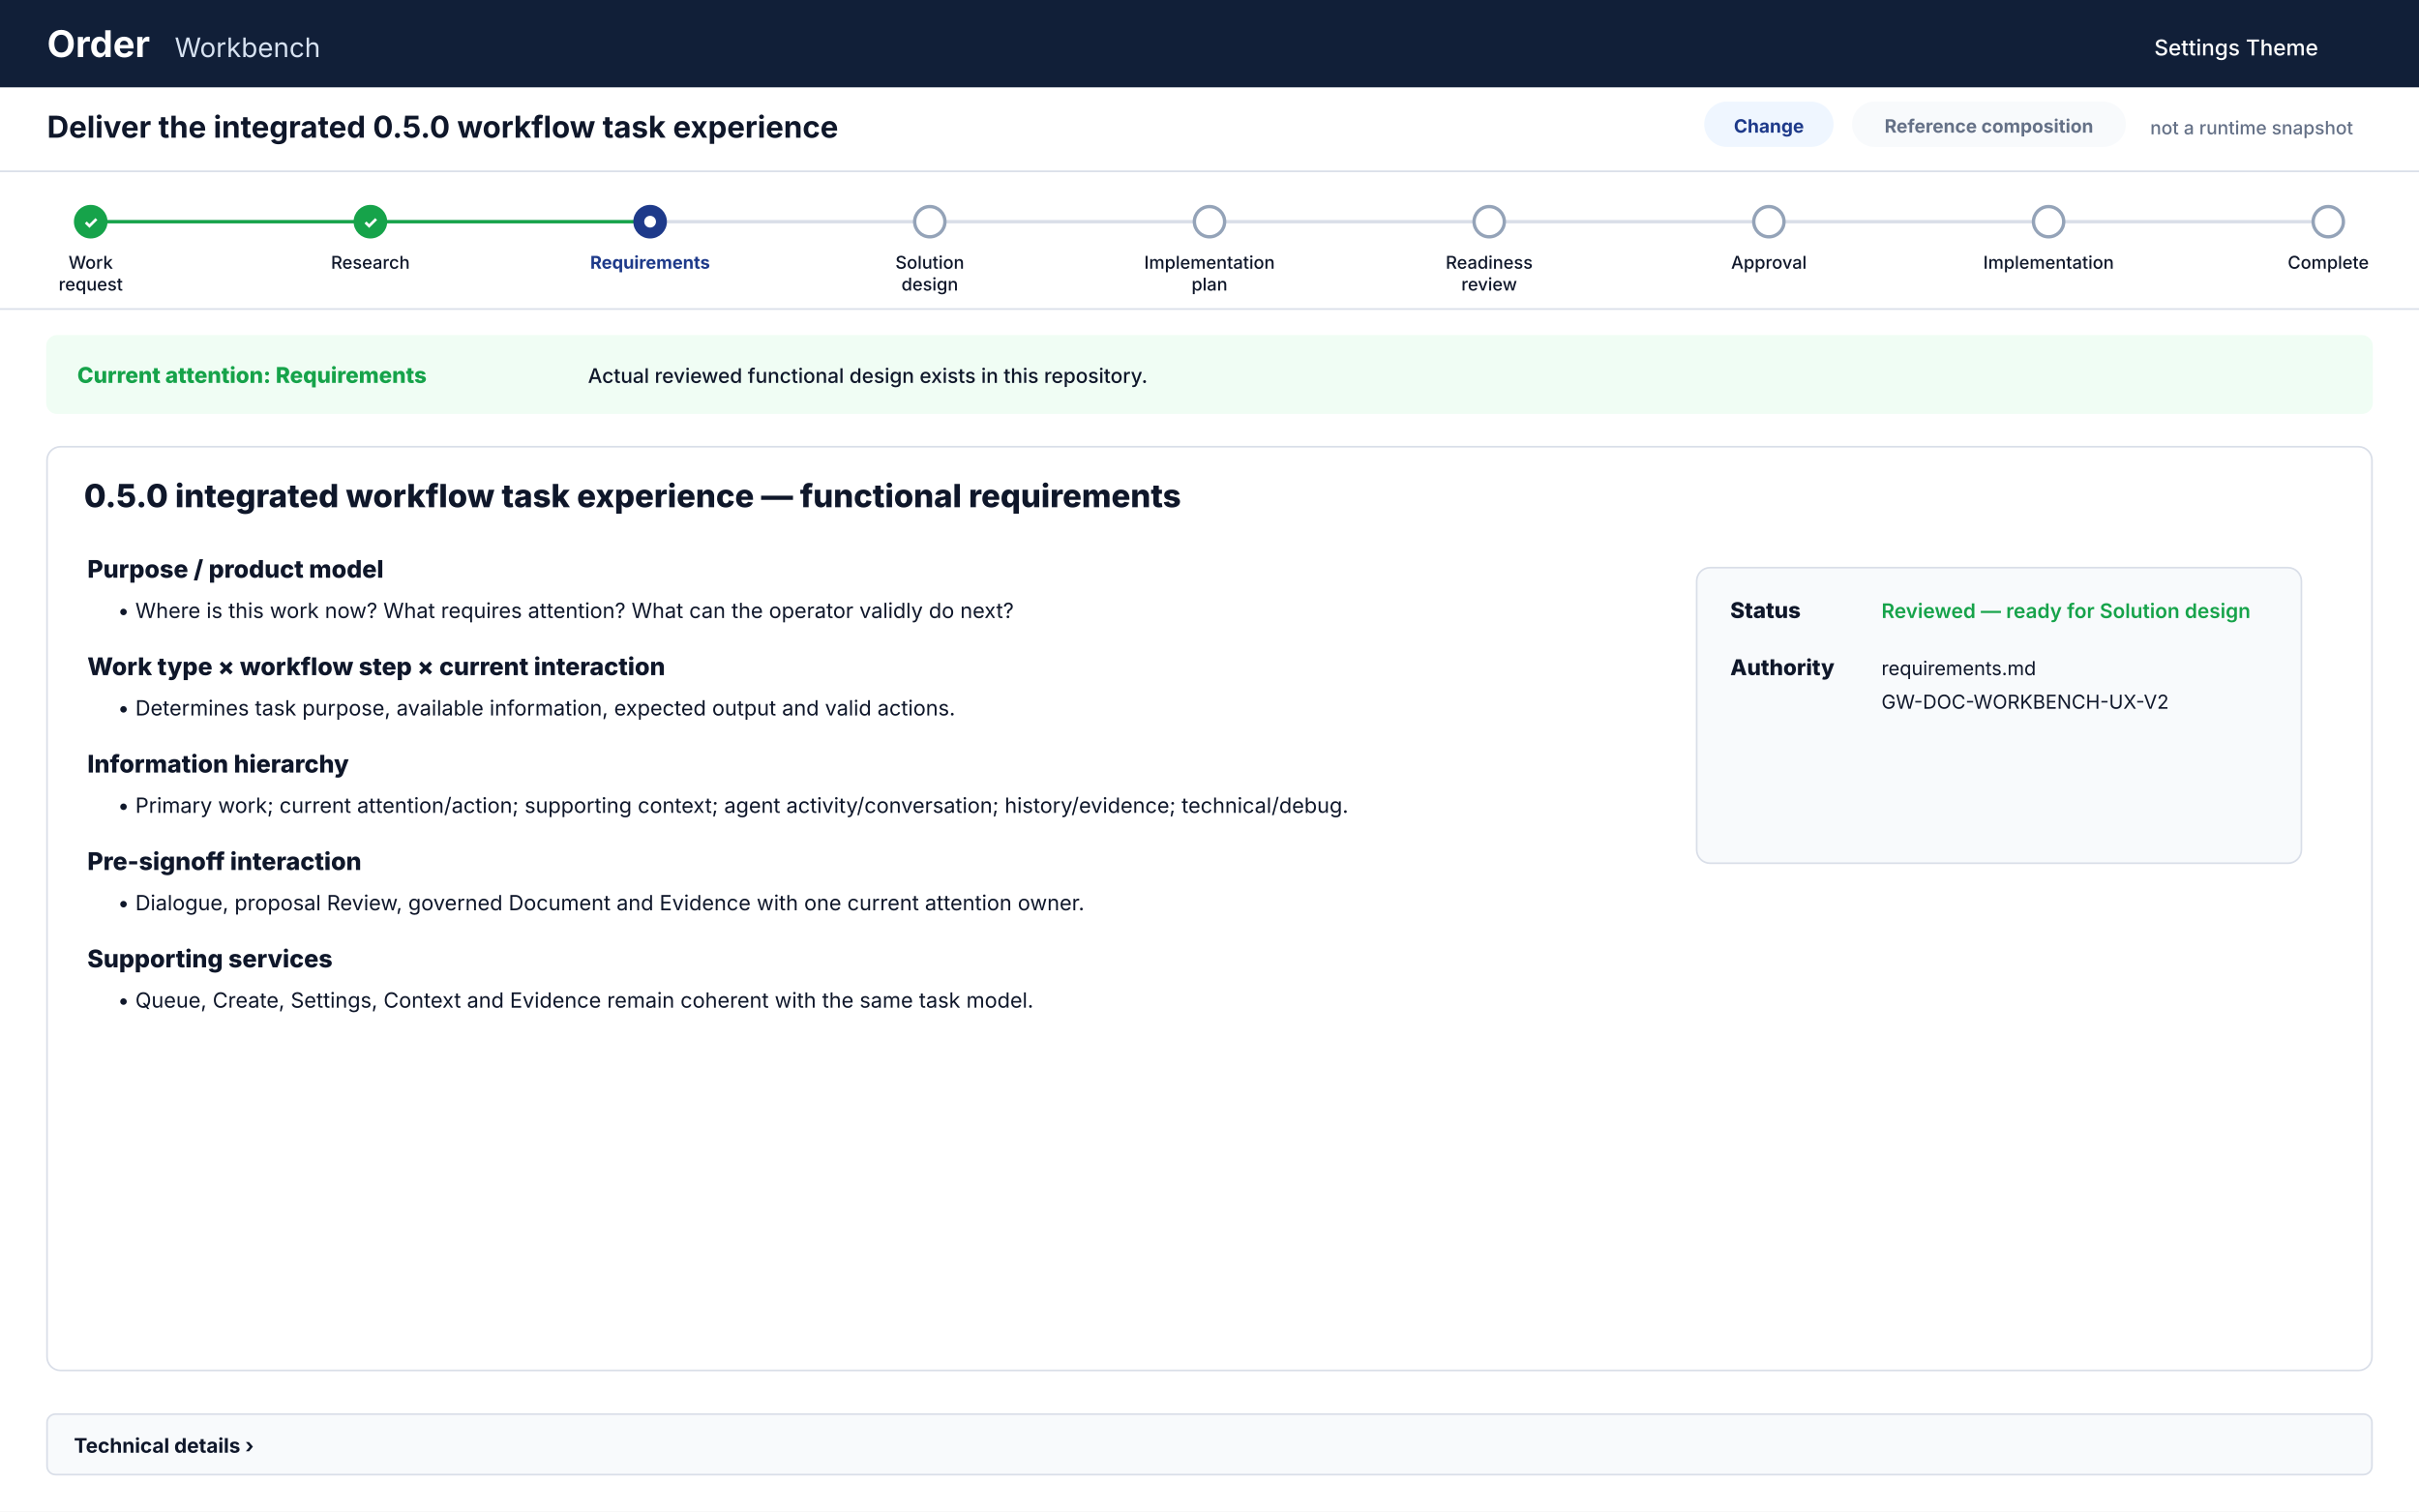
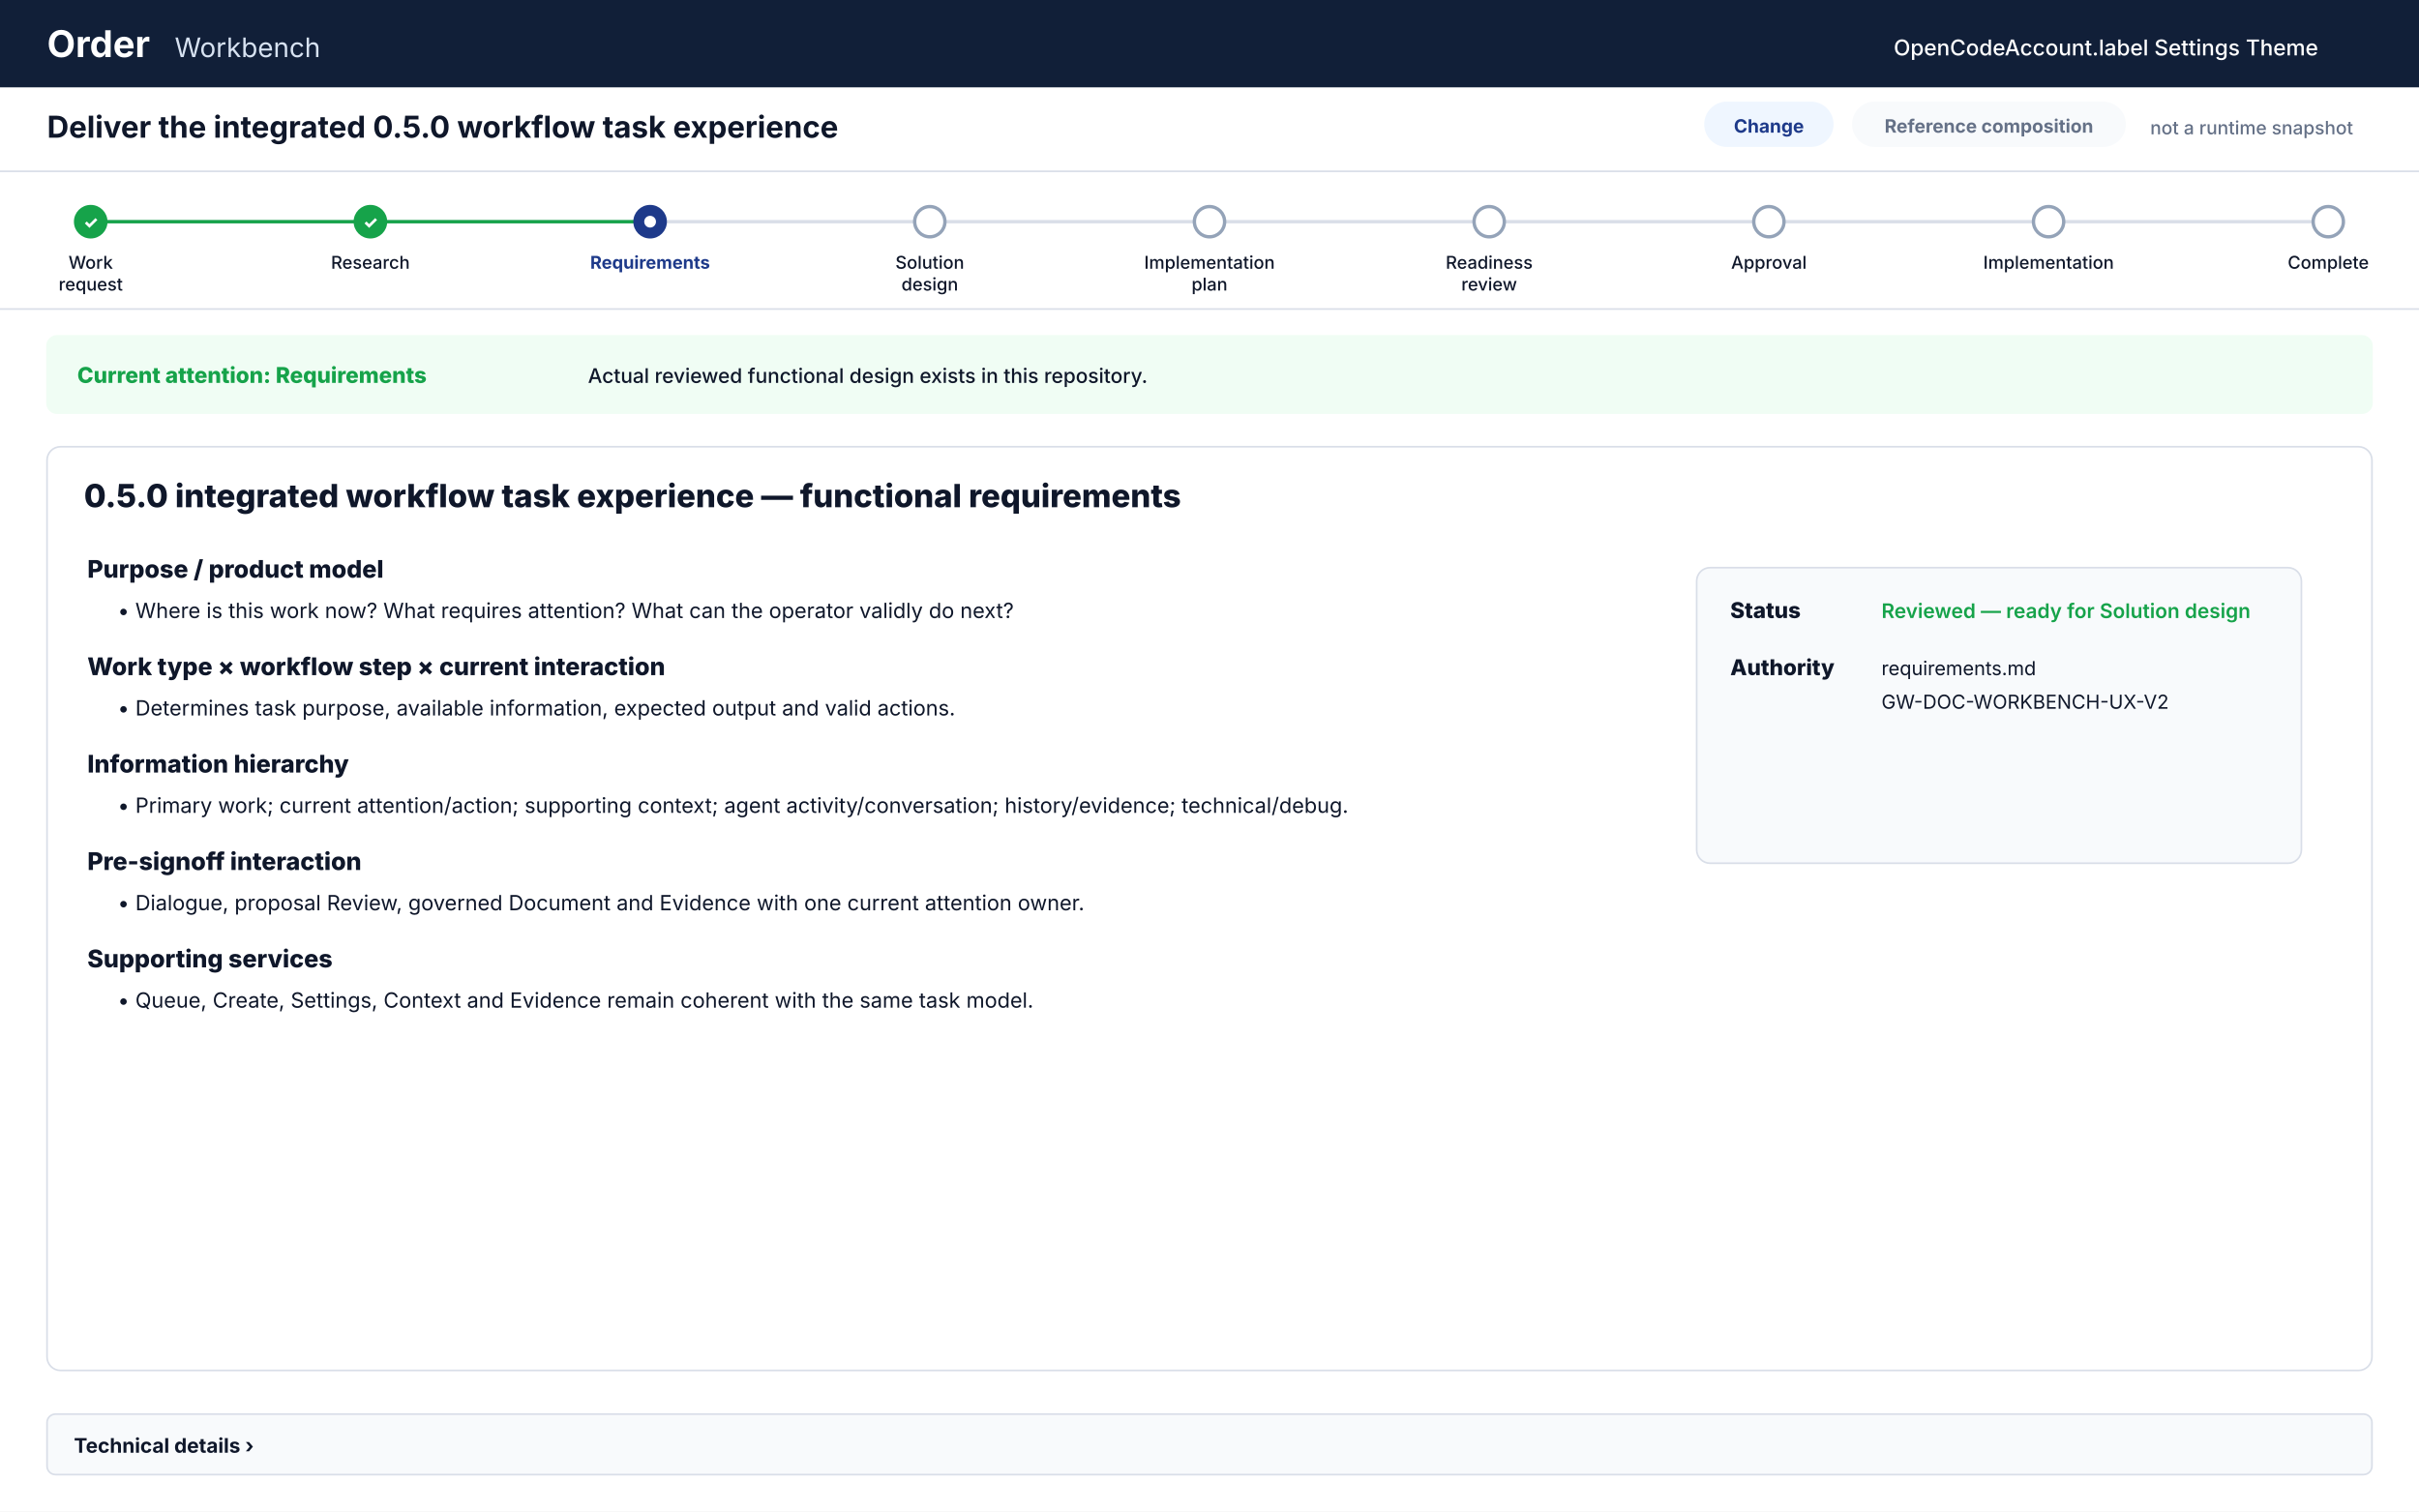
<svg xmlns="http://www.w3.org/2000/svg" width="1440" height="900" viewBox="0 0 1440 900">
  <rect width="1440" height="900" fill="#FFFFFF" />
  <rect width="1440" height="52" fill="#111F38" />
  <text x="28" y="34" font-family="ui-sans-serif,system-ui,-apple-system,Segoe UI,sans-serif" font-size="22" font-weight="700" fill="#fff" text-anchor="start">Order</text>
  <text x="104" y="34" font-family="ui-sans-serif,system-ui,-apple-system,Segoe UI,sans-serif" font-size="16" font-weight="400" fill="#D7E2F1" text-anchor="start">Workbench</text>
-   <text x="1380" y="33" font-family="ui-sans-serif,system-ui,-apple-system,Segoe UI,sans-serif" font-size="13" font-weight="500" fill="#fff" text-anchor="end">Settings   Theme</text>
+   <text x="1380" y="33" font-family="ui-sans-serif,system-ui,-apple-system,Segoe UI,sans-serif" font-size="13" font-weight="500" fill="#fff" text-anchor="end">OpenCodeAccount.label   Settings   Theme</text>
  <line x1="0" y1="102" x2="1440" y2="102" stroke="#D9DEE8" stroke-width="1" />
  <text x="28" y="82" font-family="ui-sans-serif,system-ui,-apple-system,Segoe UI,sans-serif" font-size="18" font-weight="700" fill="#0F172A" text-anchor="start">Deliver the integrated 0.5.0 workflow task experience</text>
  <rect x="1015" y="61" width="76" height="26" rx="13" fill="#EFF6FF" stroke="#EFF6FF" />
  <text x="1053" y="79" font-family="ui-sans-serif,system-ui,-apple-system,Segoe UI,sans-serif" font-size="11" font-weight="700" fill="#1E3A8A" text-anchor="middle">Change</text>
  <rect x="1103" y="61" width="162" height="26" rx="13" fill="#F8FAFC" stroke="#F8FAFC" />
  <text x="1184" y="79" font-family="ui-sans-serif,system-ui,-apple-system,Segoe UI,sans-serif" font-size="11" font-weight="700" fill="#657187" text-anchor="middle">Reference composition</text>
  <text x="1280" y="80" font-family="ui-sans-serif,system-ui,-apple-system,Segoe UI,sans-serif" font-size="11" font-weight="500" fill="#657187" text-anchor="start">not a runtime snapshot</text>
  <line x1="54" y1="132" x2="1386" y2="132" stroke="#D9DEE8" stroke-width="2" />
  <line x1="54" y1="132" x2="387" y2="132" stroke="#16A34A" stroke-width="2" />
  <circle cx="54" cy="132" r="9" fill="#16A34A" stroke="#16A34A" stroke-width="2" />
  <text x="54" y="136" font-family="ui-sans-serif,system-ui,-apple-system,Segoe UI,sans-serif" font-size="10" font-weight="800" fill="#fff" text-anchor="middle">✓</text>
  <text x="54" y="160" font-family="ui-sans-serif,system-ui,-apple-system,Segoe UI,sans-serif" font-size="10.5" font-weight="500" fill="#0F172A" text-anchor="middle">Work</text>
  <text x="54" y="173" font-family="ui-sans-serif,system-ui,-apple-system,Segoe UI,sans-serif" font-size="10.5" font-weight="500" fill="#0F172A" text-anchor="middle">request</text>
  <circle cx="220.5" cy="132" r="9" fill="#16A34A" stroke="#16A34A" stroke-width="2" />
  <text x="220.5" y="136" font-family="ui-sans-serif,system-ui,-apple-system,Segoe UI,sans-serif" font-size="10" font-weight="800" fill="#fff" text-anchor="middle">✓</text>
  <text x="220.5" y="160" font-family="ui-sans-serif,system-ui,-apple-system,Segoe UI,sans-serif" font-size="10.5" font-weight="500" fill="#0F172A" text-anchor="middle">Research</text>
  <circle cx="387" cy="132" r="9" fill="#1E3A8A" stroke="#1E3A8A" stroke-width="2" />
  <circle cx="387" cy="132" r="3.5" fill="#fff" />
  <text x="387" y="160" font-family="ui-sans-serif,system-ui,-apple-system,Segoe UI,sans-serif" font-size="10.5" font-weight="700" fill="#1E3A8A" text-anchor="middle">Requirements</text>
  <circle cx="553.5" cy="132" r="9" fill="#FFFFFF" stroke="#94A3B8" stroke-width="2" />
  <text x="553.5" y="160" font-family="ui-sans-serif,system-ui,-apple-system,Segoe UI,sans-serif" font-size="10.5" font-weight="500" fill="#0F172A" text-anchor="middle">Solution</text>
  <text x="553.5" y="173" font-family="ui-sans-serif,system-ui,-apple-system,Segoe UI,sans-serif" font-size="10.5" font-weight="500" fill="#0F172A" text-anchor="middle">design</text>
  <circle cx="720" cy="132" r="9" fill="#FFFFFF" stroke="#94A3B8" stroke-width="2" />
  <text x="720" y="160" font-family="ui-sans-serif,system-ui,-apple-system,Segoe UI,sans-serif" font-size="10.5" font-weight="500" fill="#0F172A" text-anchor="middle">Implementation</text>
  <text x="720" y="173" font-family="ui-sans-serif,system-ui,-apple-system,Segoe UI,sans-serif" font-size="10.5" font-weight="500" fill="#0F172A" text-anchor="middle">plan</text>
  <circle cx="886.5" cy="132" r="9" fill="#FFFFFF" stroke="#94A3B8" stroke-width="2" />
  <text x="886.5" y="160" font-family="ui-sans-serif,system-ui,-apple-system,Segoe UI,sans-serif" font-size="10.5" font-weight="500" fill="#0F172A" text-anchor="middle">Readiness</text>
  <text x="886.5" y="173" font-family="ui-sans-serif,system-ui,-apple-system,Segoe UI,sans-serif" font-size="10.5" font-weight="500" fill="#0F172A" text-anchor="middle">review</text>
  <circle cx="1053" cy="132" r="9" fill="#FFFFFF" stroke="#94A3B8" stroke-width="2" />
  <text x="1053" y="160" font-family="ui-sans-serif,system-ui,-apple-system,Segoe UI,sans-serif" font-size="10.5" font-weight="500" fill="#0F172A" text-anchor="middle">Approval</text>
  <circle cx="1219.5" cy="132" r="9" fill="#FFFFFF" stroke="#94A3B8" stroke-width="2" />
  <text x="1219.5" y="160" font-family="ui-sans-serif,system-ui,-apple-system,Segoe UI,sans-serif" font-size="10.5" font-weight="500" fill="#0F172A" text-anchor="middle">Implementation</text>
  <circle cx="1386" cy="132" r="9" fill="#FFFFFF" stroke="#94A3B8" stroke-width="2" />
  <text x="1386" y="160" font-family="ui-sans-serif,system-ui,-apple-system,Segoe UI,sans-serif" font-size="10.5" font-weight="500" fill="#0F172A" text-anchor="middle">Complete</text>
  <line x1="0" y1="184" x2="1440" y2="184" stroke="#D9DEE8" stroke-width="1" />
  <rect x="28" y="200" width="1384" height="46" rx="6" fill="#F0FDF4" stroke="#F0FDF4" />
  <text x="46" y="228" font-family="ui-sans-serif,system-ui,-apple-system,Segoe UI,sans-serif" font-size="13" font-weight="800" fill="#16A34A" text-anchor="start">Current attention: Requirements</text>
  <text x="350" y="228" font-family="ui-sans-serif,system-ui,-apple-system,Segoe UI,sans-serif" font-size="12" font-weight="500" fill="#0F172A" text-anchor="start">Actual reviewed functional design exists in this repository.</text>
  <rect x="28" y="266" width="1384" height="550" rx="8" fill="#FFFFFF" stroke="#D9DEE8" />
  <text x="50" y="302" font-family="ui-sans-serif,system-ui,-apple-system,Segoe UI,sans-serif" font-size="19" font-weight="800" fill="#0F172A" text-anchor="start">0.5.0 integrated workflow task experience — functional requirements</text>
  <text x="52" y="344" font-family="ui-sans-serif,system-ui,-apple-system,Segoe UI,sans-serif" font-size="14.5" font-weight="800" fill="#0F172A" text-anchor="start">Purpose / product model</text>
  <text x="70" y="368" font-family="ui-sans-serif,system-ui,-apple-system,Segoe UI,sans-serif" font-size="12.5" font-weight="400" fill="#0F172A" text-anchor="start">• Where is this work now? What requires attention? What can the operator validly do next?</text>
  <text x="52" y="402" font-family="ui-sans-serif,system-ui,-apple-system,Segoe UI,sans-serif" font-size="14.5" font-weight="800" fill="#0F172A" text-anchor="start">Work type × workflow step × current interaction</text>
  <text x="70" y="426" font-family="ui-sans-serif,system-ui,-apple-system,Segoe UI,sans-serif" font-size="12.5" font-weight="400" fill="#0F172A" text-anchor="start">• Determines task purpose, available information, expected output and valid actions.</text>
  <text x="52" y="460" font-family="ui-sans-serif,system-ui,-apple-system,Segoe UI,sans-serif" font-size="14.5" font-weight="800" fill="#0F172A" text-anchor="start">Information hierarchy</text>
  <text x="70" y="484" font-family="ui-sans-serif,system-ui,-apple-system,Segoe UI,sans-serif" font-size="12.5" font-weight="400" fill="#0F172A" text-anchor="start">• Primary work; current attention/action; supporting context; agent activity/conversation; history/evidence; technical/debug.</text>
  <text x="52" y="518" font-family="ui-sans-serif,system-ui,-apple-system,Segoe UI,sans-serif" font-size="14.5" font-weight="800" fill="#0F172A" text-anchor="start">Pre-signoff interaction</text>
  <text x="70" y="542" font-family="ui-sans-serif,system-ui,-apple-system,Segoe UI,sans-serif" font-size="12.5" font-weight="400" fill="#0F172A" text-anchor="start">• Dialogue, proposal Review, governed Document and Evidence with one current attention owner.</text>
  <text x="52" y="576" font-family="ui-sans-serif,system-ui,-apple-system,Segoe UI,sans-serif" font-size="14.5" font-weight="800" fill="#0F172A" text-anchor="start">Supporting services</text>
  <text x="70" y="600" font-family="ui-sans-serif,system-ui,-apple-system,Segoe UI,sans-serif" font-size="12.5" font-weight="400" fill="#0F172A" text-anchor="start">• Queue, Create, Settings, Context and Evidence remain coherent with the same task model.</text>
  <rect x="1010" y="338" width="360" height="176" rx="8" fill="#F8FAFC" stroke="#D9DEE8" />
  <text x="1030" y="368" font-family="ui-sans-serif,system-ui,-apple-system,Segoe UI,sans-serif" font-size="13" font-weight="800" fill="#0F172A" text-anchor="start">Status</text>
  <text x="1120" y="368" font-family="ui-sans-serif,system-ui,-apple-system,Segoe UI,sans-serif" font-size="12" font-weight="600" fill="#16A34A" text-anchor="start">Reviewed — ready for Solution design</text>
  <text x="1030" y="402" font-family="ui-sans-serif,system-ui,-apple-system,Segoe UI,sans-serif" font-size="13" font-weight="800" fill="#0F172A" text-anchor="start">Authority</text>
  <text x="1120" y="402" font-family="ui-sans-serif,system-ui,-apple-system,Segoe UI,sans-serif" font-size="11.5" font-weight="400" fill="#0F172A" text-anchor="start">requirements.md</text>
  <text x="1120" y="422" font-family="ui-sans-serif,system-ui,-apple-system,Segoe UI,sans-serif" font-size="11.5" font-weight="400" fill="#0F172A" text-anchor="start">GW-DOC-WORKBENCH-UX-V2</text>
  <rect x="28" y="842" width="1384" height="36" rx="5" fill="#F8FAFC" stroke="#D9DEE8" />
  <text x="44" y="865" font-family="ui-sans-serif,system-ui,-apple-system,Segoe UI,sans-serif" font-size="12" font-weight="700" fill="#0F172A" text-anchor="start">Technical details  ›</text>
</svg>
